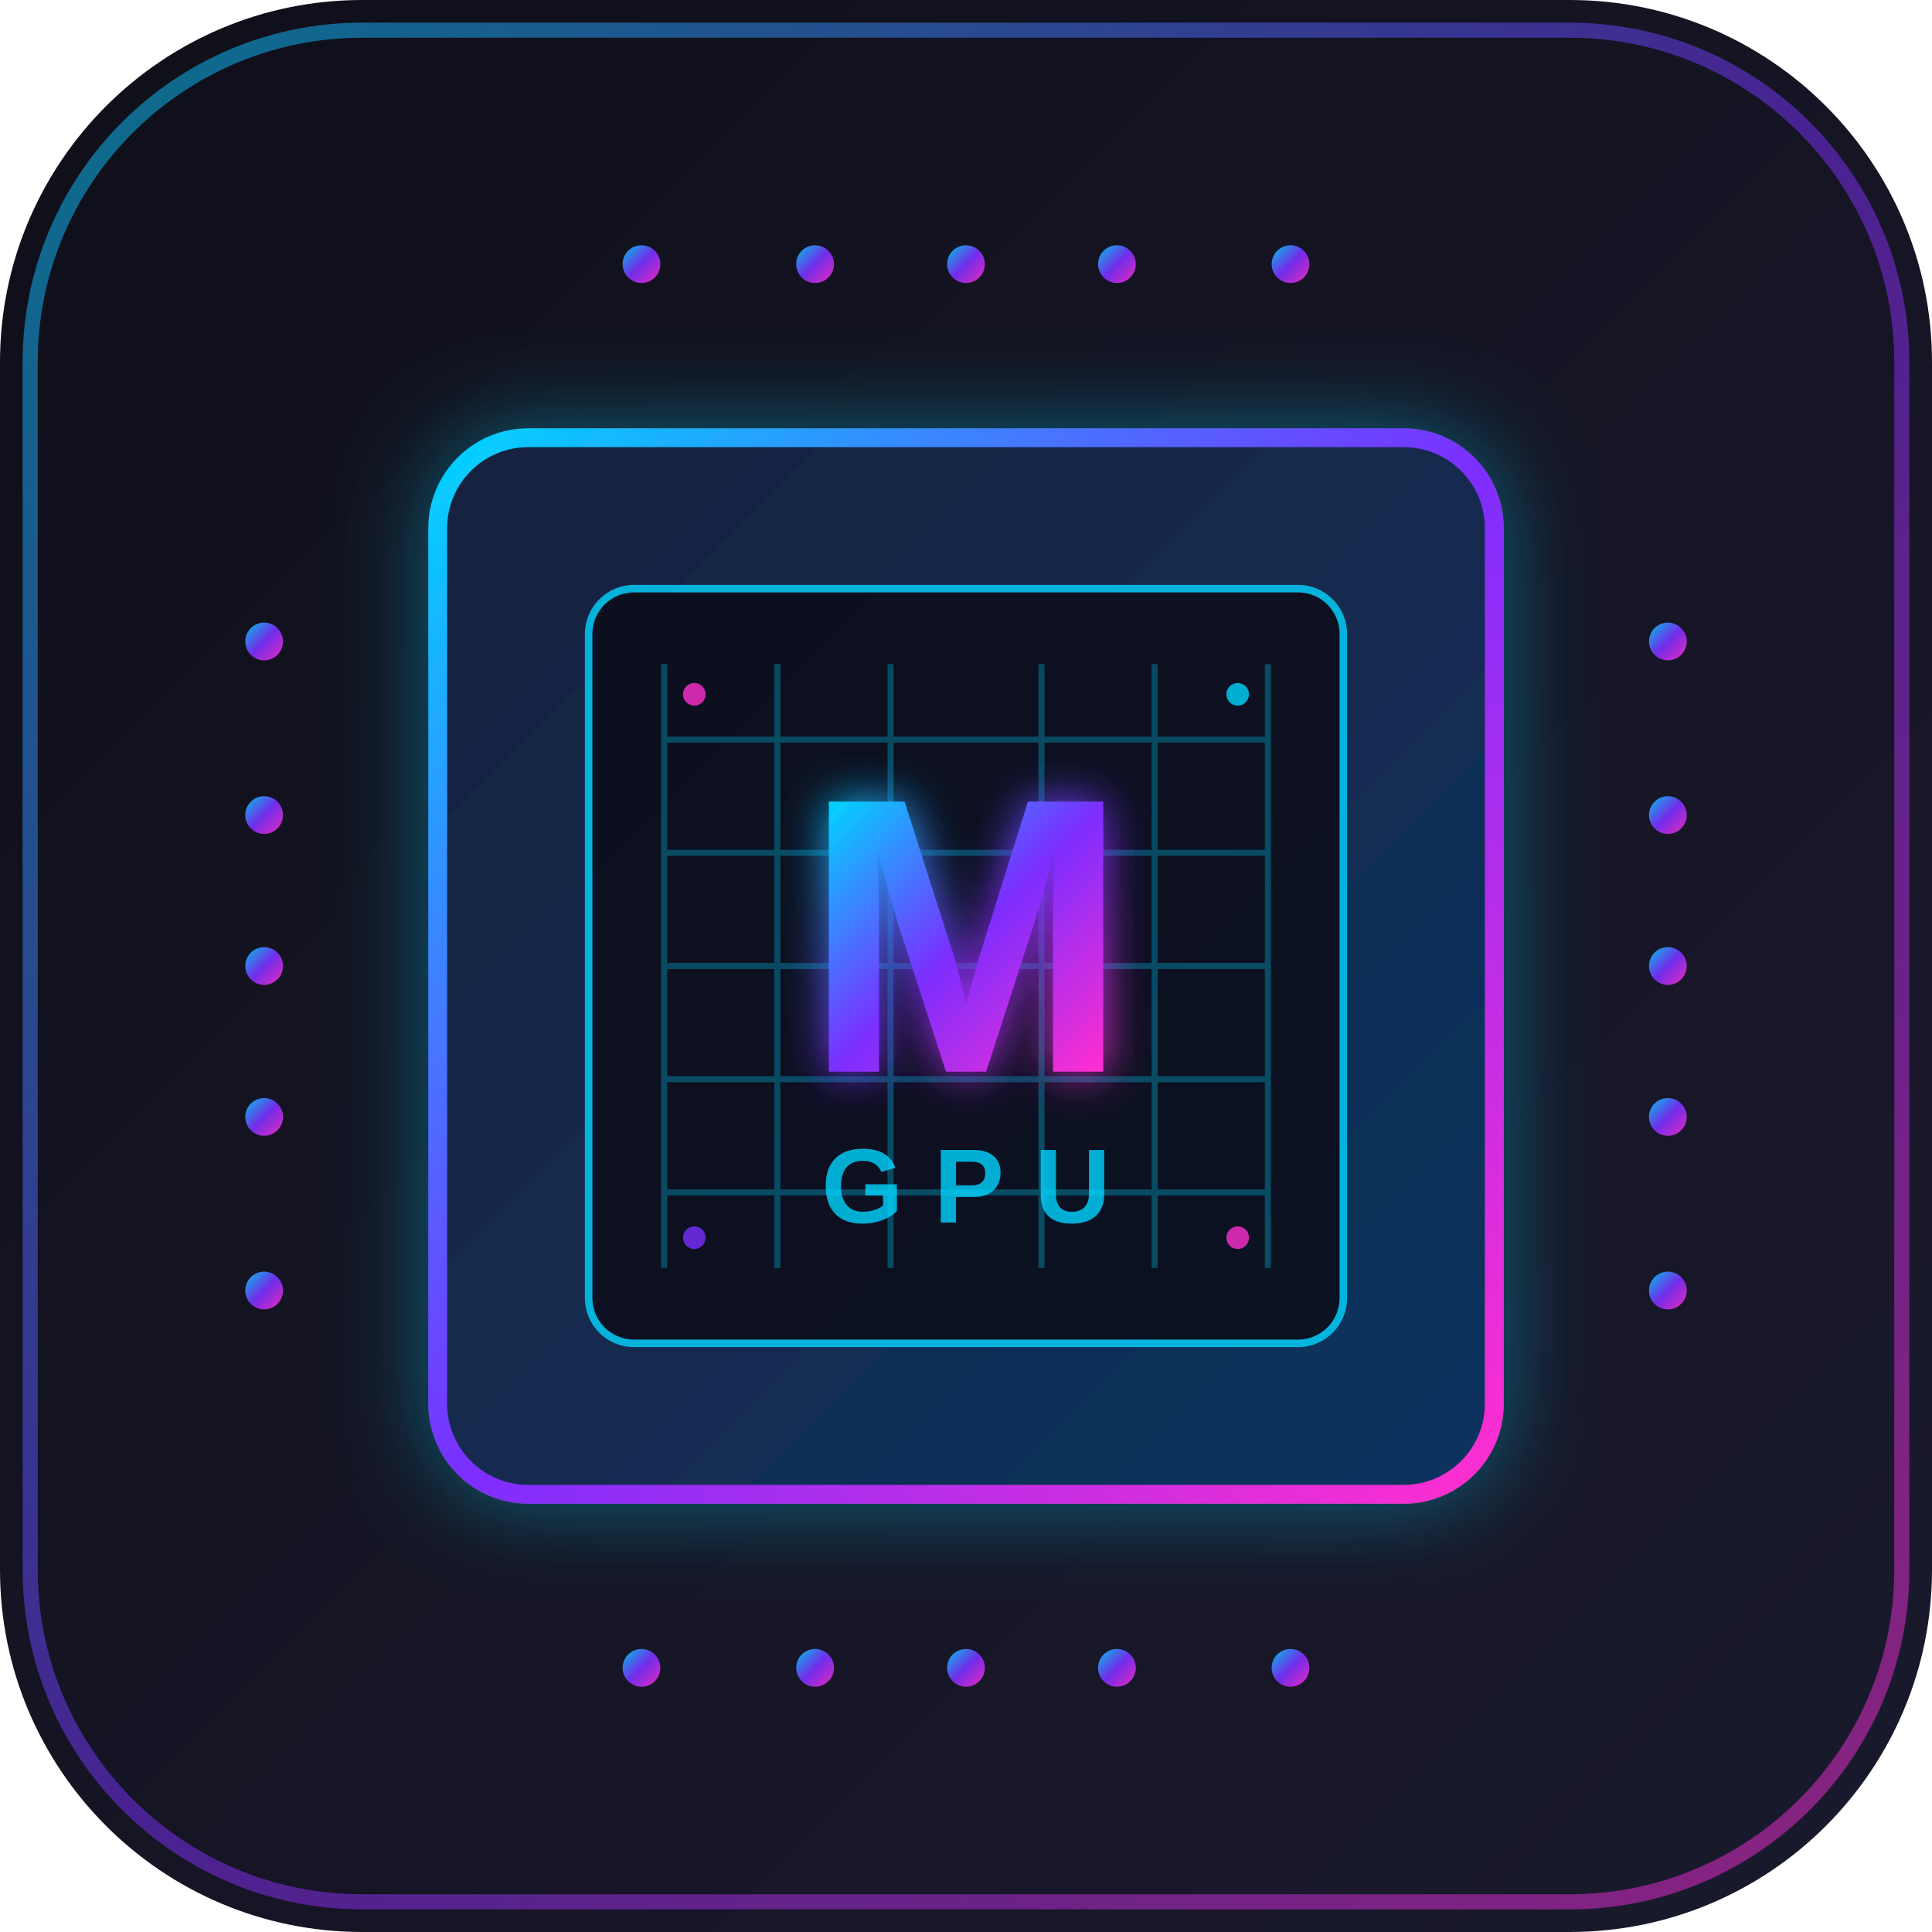
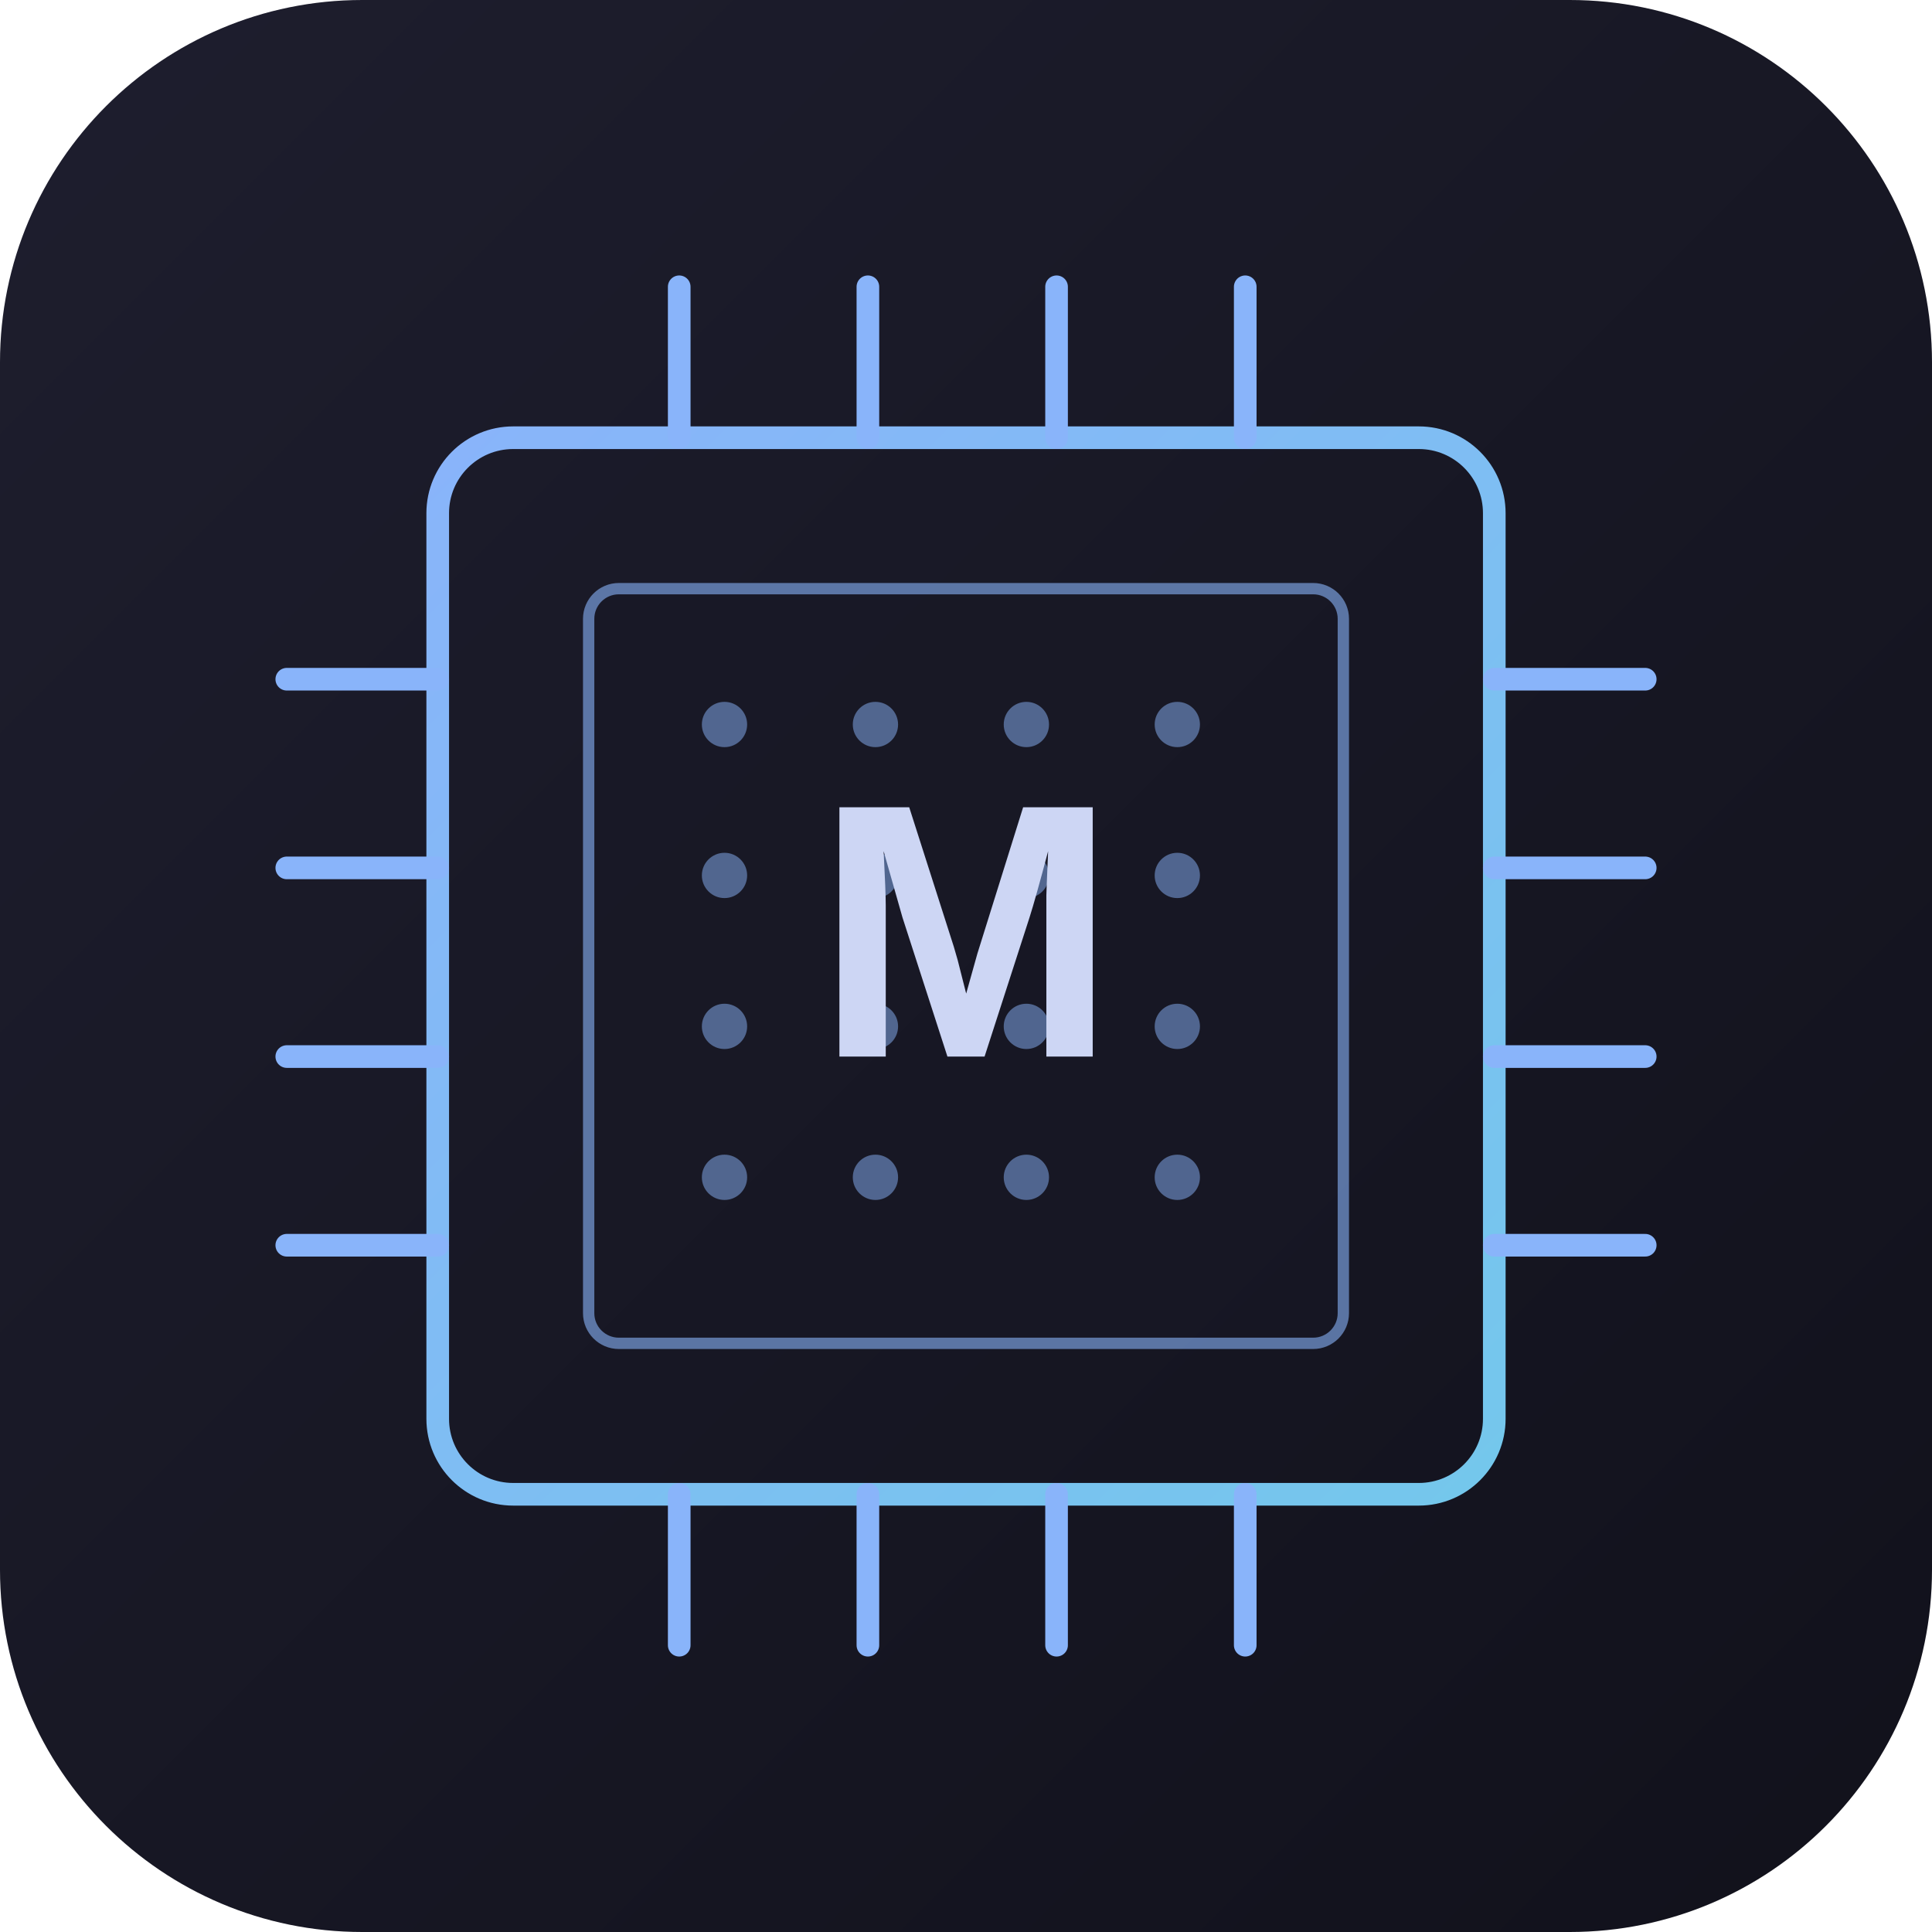
<svg xmlns="http://www.w3.org/2000/svg" width="256" height="256" viewBox="0 0 256 256">
  <defs>
    <linearGradient id="bg" x1="0%" y1="0%" x2="100%" y2="100%">
-       <stop offset="0%" style="stop-color:#0f0f1a;stop-opacity:1" />
-       <stop offset="100%" style="stop-color:#1a1a2e;stop-opacity:1" />
+       <stop offset="0%" style="stop-color:#1e1e2e;stop-opacity:1" />
+       <stop offset="100%" style="stop-color:#11111b;stop-opacity:1" />
    </linearGradient>
-     <linearGradient id="glow" x1="0%" y1="0%" x2="100%" y2="100%">
-       <stop offset="0%" style="stop-color:#00d4ff;stop-opacity:1" />
-       <stop offset="50%" style="stop-color:#7b2fff;stop-opacity:1" />
-       <stop offset="100%" style="stop-color:#ff2ecf;stop-opacity:1" />
+     <linearGradient id="accent" x1="0%" y1="0%" x2="100%" y2="100%">
+       <stop offset="0%" style="stop-color:#89b4fa;stop-opacity:1" />
+       <stop offset="100%" style="stop-color:#74c7ec;stop-opacity:1" />
    </linearGradient>
-     <linearGradient id="chip" x1="0%" y1="0%" x2="100%" y2="100%">
-       <stop offset="0%" style="stop-color:#16213e;stop-opacity:1" />
-       <stop offset="100%" style="stop-color:#0f3460;stop-opacity:1" />
-     </linearGradient>
-     <filter id="neon" x="-20%" y="-20%" width="140%" height="140%">
-       <feGaussianBlur in="SourceGraphic" stdDeviation="3" result="blur" />
-       <feMerge>
-         <feMergeNode in="blur" />
-         <feMergeNode in="SourceGraphic" />
-       </feMerge>
-     </filter>
-     <filter id="outerGlow">
-       <feGaussianBlur in="SourceAlpha" stdDeviation="6" result="blur" />
-       <feFlood flood-color="#00d4ff" flood-opacity="0.4" />
-       <feComposite in2="blur" operator="in" />
-       <feMerge>
-         <feMergeNode />
-         <feMergeNode in="SourceGraphic" />
-       </feMerge>
-     </filter>
  </defs>
  <rect width="256" height="256" rx="48" fill="url(#bg)" />
-   <rect x="4" y="4" width="248" height="248" rx="44" fill="none" stroke="url(#glow)" stroke-width="2" opacity="0.5" />
-   <rect x="58" y="58" width="140" height="140" rx="12" fill="url(#chip)" stroke="url(#glow)" stroke-width="2.5" filter="url(#outerGlow)" />
-   <g stroke="url(#glow)" stroke-width="2" opacity="0.7">
-     <line x1="85" y1="58" x2="85" y2="38" />
-     <line x1="108" y1="58" x2="108" y2="38" />
-     <line x1="128" y1="58" x2="128" y2="38" />
-     <line x1="148" y1="58" x2="148" y2="38" />
-     <line x1="171" y1="58" x2="171" y2="38" />
+   <rect x="58" y="58" width="140" height="140" rx="10" fill="none" stroke="url(#accent)" stroke-width="3" />
+   <line x1="90" y1="58" x2="90" y2="38" stroke="#89b4fa" stroke-width="3" stroke-linecap="round" />
+   <line x1="115" y1="58" x2="115" y2="38" stroke="#89b4fa" stroke-width="3" stroke-linecap="round" />
+   <line x1="140" y1="58" x2="140" y2="38" stroke="#89b4fa" stroke-width="3" stroke-linecap="round" />
+   <line x1="165" y1="58" x2="165" y2="38" stroke="#89b4fa" stroke-width="3" stroke-linecap="round" />
+   <line x1="90" y1="198" x2="90" y2="218" stroke="#89b4fa" stroke-width="3" stroke-linecap="round" />
+   <line x1="115" y1="198" x2="115" y2="218" stroke="#89b4fa" stroke-width="3" stroke-linecap="round" />
+   <line x1="140" y1="198" x2="140" y2="218" stroke="#89b4fa" stroke-width="3" stroke-linecap="round" />
+   <line x1="165" y1="198" x2="165" y2="218" stroke="#89b4fa" stroke-width="3" stroke-linecap="round" />
+   <line x1="58" y1="90" x2="38" y2="90" stroke="#89b4fa" stroke-width="3" stroke-linecap="round" />
+   <line x1="58" y1="115" x2="38" y2="115" stroke="#89b4fa" stroke-width="3" stroke-linecap="round" />
+   <line x1="58" y1="140" x2="38" y2="140" stroke="#89b4fa" stroke-width="3" stroke-linecap="round" />
+   <line x1="58" y1="165" x2="38" y2="165" stroke="#89b4fa" stroke-width="3" stroke-linecap="round" />
+   <line x1="198" y1="90" x2="218" y2="90" stroke="#89b4fa" stroke-width="3" stroke-linecap="round" />
+   <line x1="198" y1="115" x2="218" y2="115" stroke="#89b4fa" stroke-width="3" stroke-linecap="round" />
+   <line x1="198" y1="140" x2="218" y2="140" stroke="#89b4fa" stroke-width="3" stroke-linecap="round" />
+   <line x1="198" y1="165" x2="218" y2="165" stroke="#89b4fa" stroke-width="3" stroke-linecap="round" />
+   <rect x="78" y="78" width="100" height="100" rx="4" fill="#181825" stroke="#89b4fa" stroke-width="1.5" opacity="0.6" />
+   <g fill="#89b4fa" opacity="0.5">
+     <circle cx="96" cy="96" r="3" />
+     <circle cx="116" cy="96" r="3" />
+     <circle cx="136" cy="96" r="3" />
+     <circle cx="156" cy="96" r="3" />
+     <circle cx="96" cy="116" r="3" />
+     <circle cx="116" cy="116" r="3" />
+     <circle cx="136" cy="116" r="3" />
+     <circle cx="156" cy="116" r="3" />
+     <circle cx="96" cy="136" r="3" />
+     <circle cx="116" cy="136" r="3" />
+     <circle cx="136" cy="136" r="3" />
+     <circle cx="156" cy="136" r="3" />
+     <circle cx="96" cy="156" r="3" />
+     <circle cx="116" cy="156" r="3" />
+     <circle cx="136" cy="156" r="3" />
+     <circle cx="156" cy="156" r="3" />
  </g>
-   <g stroke="url(#glow)" stroke-width="2" opacity="0.7">
-     <line x1="85" y1="198" x2="85" y2="218" />
-     <line x1="108" y1="198" x2="108" y2="218" />
-     <line x1="128" y1="198" x2="128" y2="218" />
-     <line x1="148" y1="198" x2="148" y2="218" />
-     <line x1="171" y1="198" x2="171" y2="218" />
-   </g>
-   <g stroke="url(#glow)" stroke-width="2" opacity="0.7">
-     <line x1="58" y1="85" x2="38" y2="85" />
-     <line x1="58" y1="108" x2="38" y2="108" />
-     <line x1="58" y1="128" x2="38" y2="128" />
-     <line x1="58" y1="148" x2="38" y2="148" />
-     <line x1="58" y1="171" x2="38" y2="171" />
-   </g>
-   <g stroke="url(#glow)" stroke-width="2" opacity="0.7">
-     <line x1="198" y1="85" x2="218" y2="85" />
-     <line x1="198" y1="108" x2="218" y2="108" />
-     <line x1="198" y1="128" x2="218" y2="128" />
-     <line x1="198" y1="148" x2="218" y2="148" />
-     <line x1="198" y1="171" x2="218" y2="171" />
-   </g>
-   <g fill="url(#glow)" opacity="0.9">
-     <circle cx="85" cy="35" r="2.5" />
-     <circle cx="108" cy="35" r="2.5" />
-     <circle cx="128" cy="35" r="2.5" />
-     <circle cx="148" cy="35" r="2.5" />
-     <circle cx="171" cy="35" r="2.5" />
-     <circle cx="85" cy="221" r="2.5" />
-     <circle cx="108" cy="221" r="2.5" />
-     <circle cx="128" cy="221" r="2.5" />
-     <circle cx="148" cy="221" r="2.5" />
-     <circle cx="171" cy="221" r="2.5" />
-     <circle cx="35" cy="85" r="2.5" />
-     <circle cx="35" cy="108" r="2.5" />
-     <circle cx="35" cy="128" r="2.5" />
-     <circle cx="35" cy="148" r="2.5" />
-     <circle cx="35" cy="171" r="2.5" />
-     <circle cx="221" cy="85" r="2.5" />
-     <circle cx="221" cy="108" r="2.5" />
-     <circle cx="221" cy="128" r="2.5" />
-     <circle cx="221" cy="148" r="2.5" />
-     <circle cx="221" cy="171" r="2.5" />
-   </g>
-   <rect x="78" y="78" width="100" height="100" rx="6" fill="#0a0a14" stroke="#00d4ff" stroke-width="1" opacity="0.8" />
-   <g stroke="#00d4ff" stroke-width="0.8" opacity="0.3">
-     <line x1="88" y1="88" x2="88" y2="168" />
-     <line x1="103" y1="88" x2="103" y2="168" />
-     <line x1="118" y1="88" x2="118" y2="168" />
-     <line x1="138" y1="88" x2="138" y2="168" />
-     <line x1="153" y1="88" x2="153" y2="168" />
-     <line x1="168" y1="88" x2="168" y2="168" />
-     <line x1="88" y1="98" x2="168" y2="98" />
-     <line x1="88" y1="113" x2="168" y2="113" />
-     <line x1="88" y1="128" x2="168" y2="128" />
-     <line x1="88" y1="143" x2="168" y2="143" />
-     <line x1="88" y1="158" x2="168" y2="158" />
-   </g>
-   <text x="128" y="142" font-family="'Segoe UI', Arial, sans-serif" font-weight="900" font-size="52" fill="url(#glow)" text-anchor="middle" filter="url(#neon)">M</text>
-   <text x="128" y="162" font-family="'Segoe UI', Arial, sans-serif" font-weight="700" font-size="14" fill="#00d4ff" text-anchor="middle" letter-spacing="4" opacity="0.8">GPU</text>
-   <circle cx="92" cy="92" r="1.5" fill="#ff2ecf" opacity="0.8" />
-   <circle cx="164" cy="92" r="1.5" fill="#00d4ff" opacity="0.8" />
-   <circle cx="92" cy="164" r="1.5" fill="#7b2fff" opacity="0.8" />
-   <circle cx="164" cy="164" r="1.5" fill="#ff2ecf" opacity="0.8" />
+   <text x="128" y="140" font-family="'Segoe UI', 'SF Pro Display', Arial, sans-serif" font-weight="800" font-size="48" fill="#cdd6f4" text-anchor="middle">M</text>
</svg>
